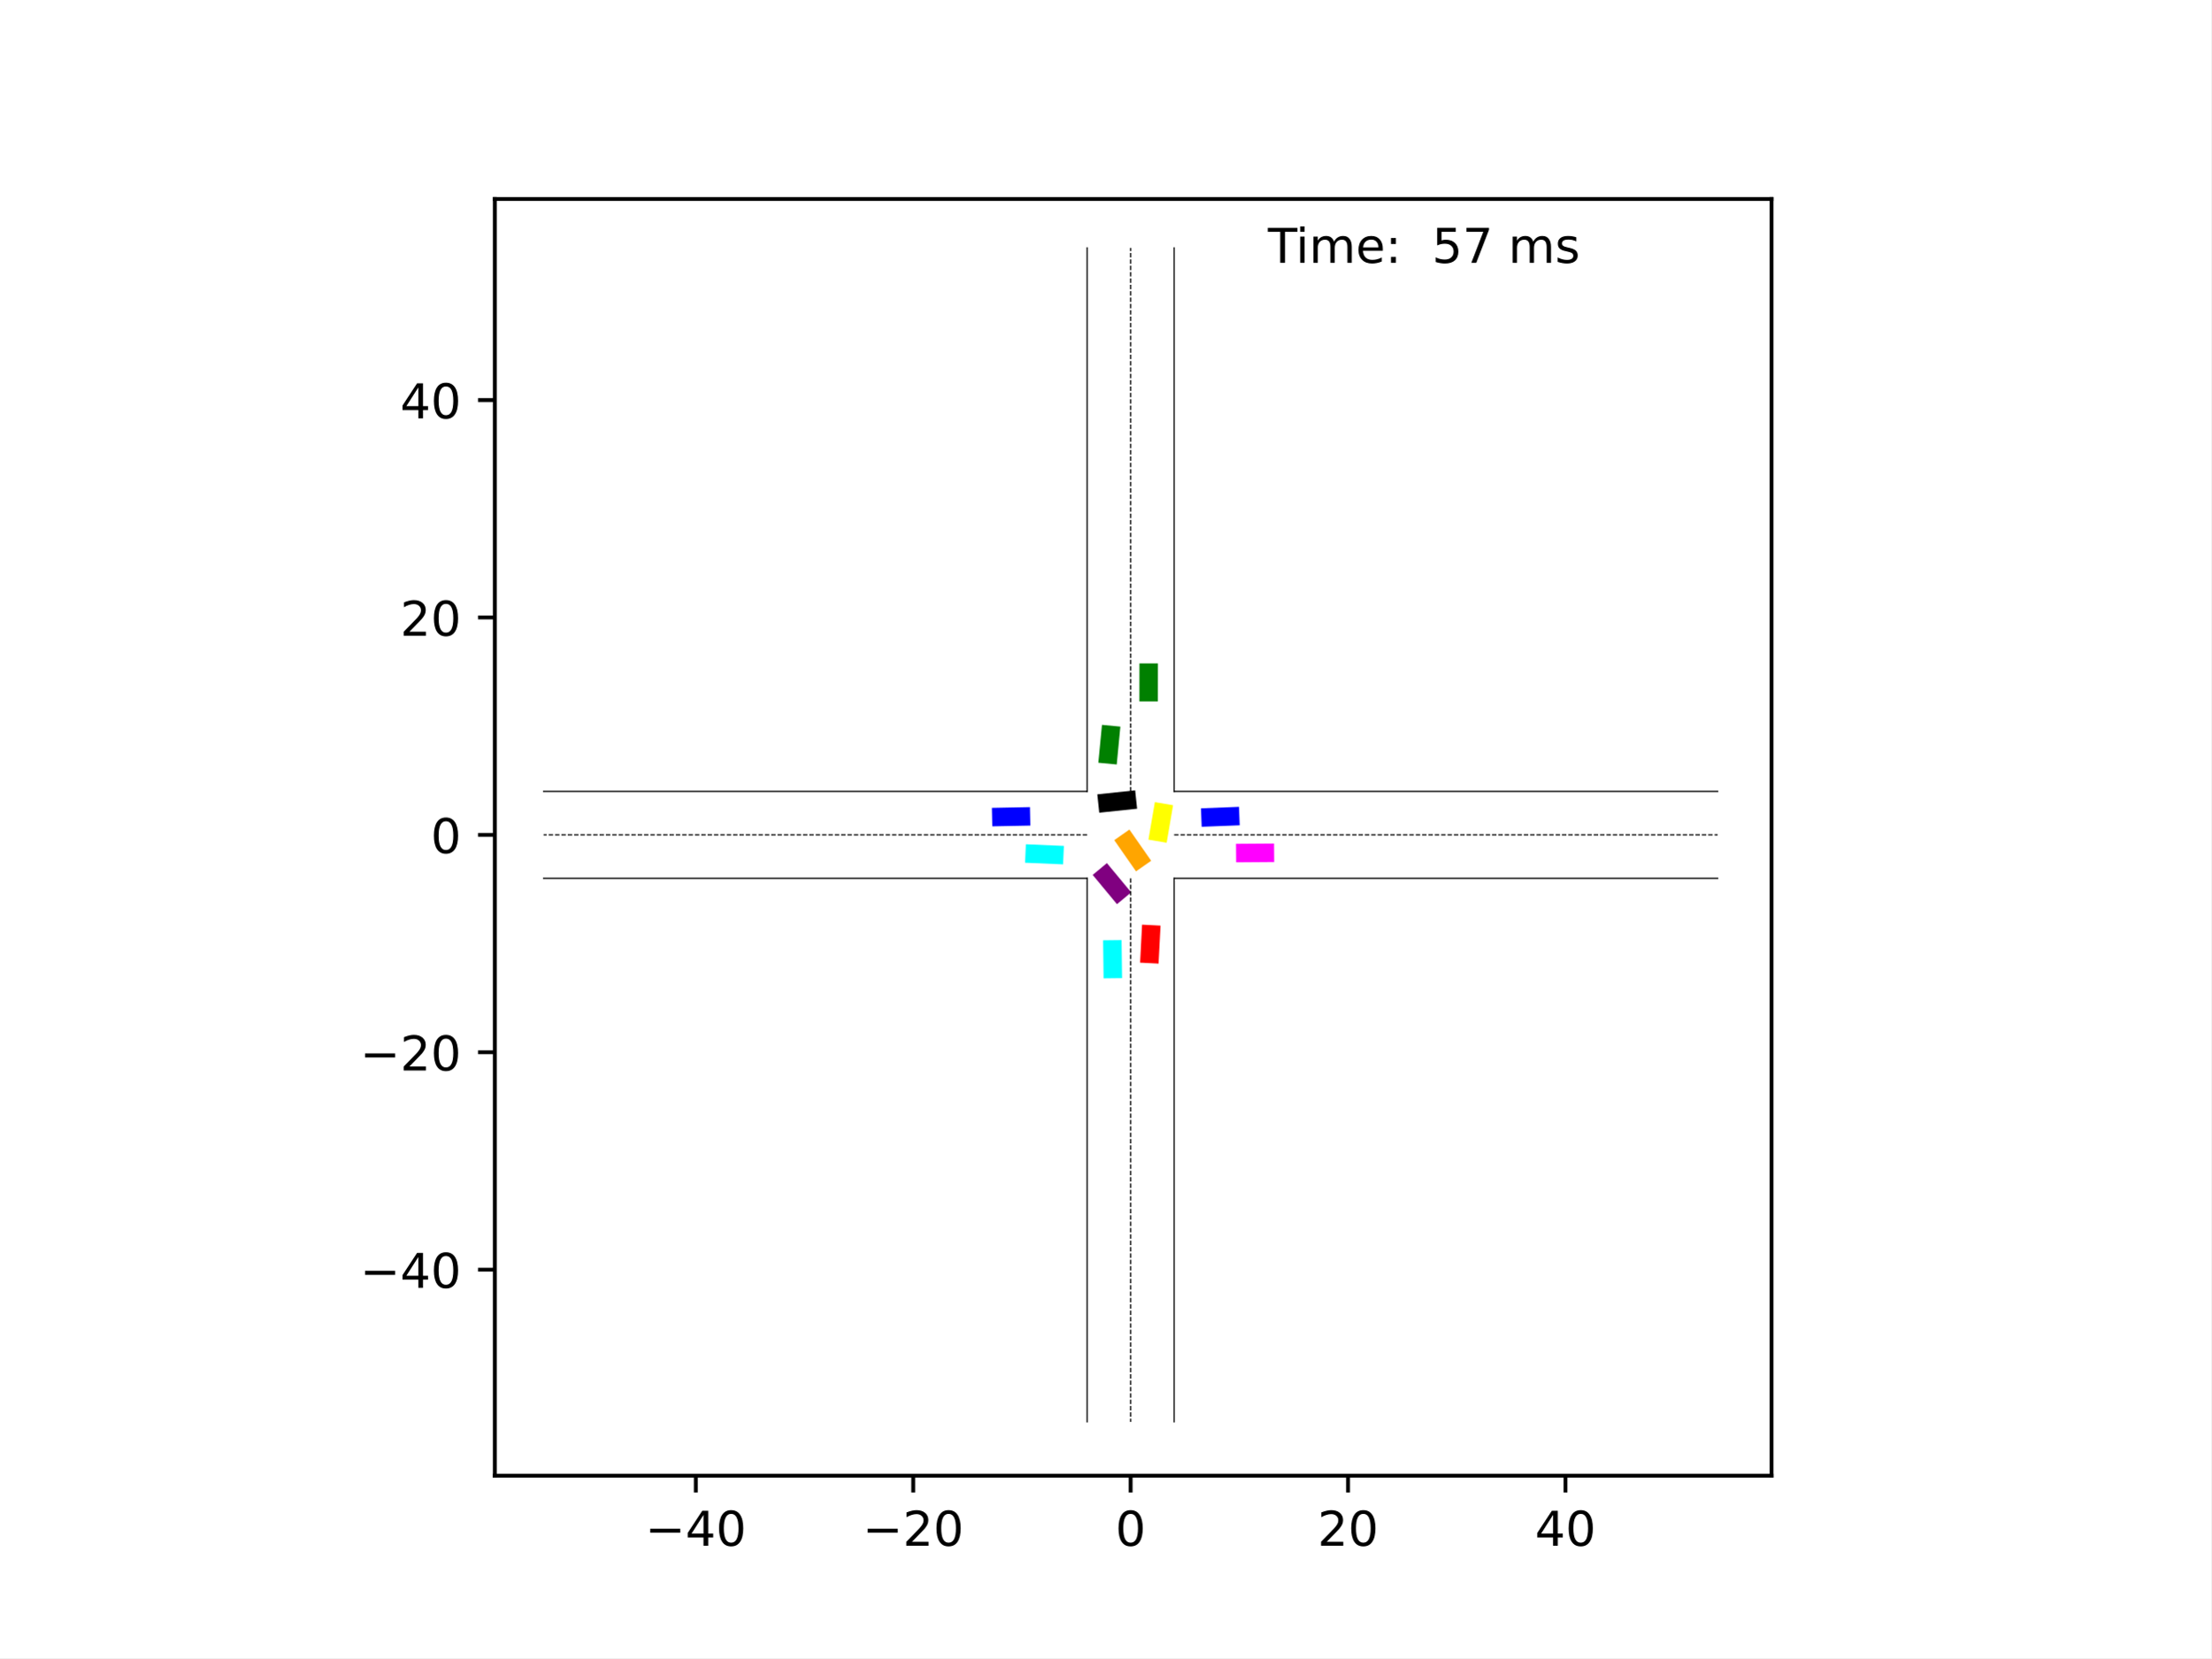
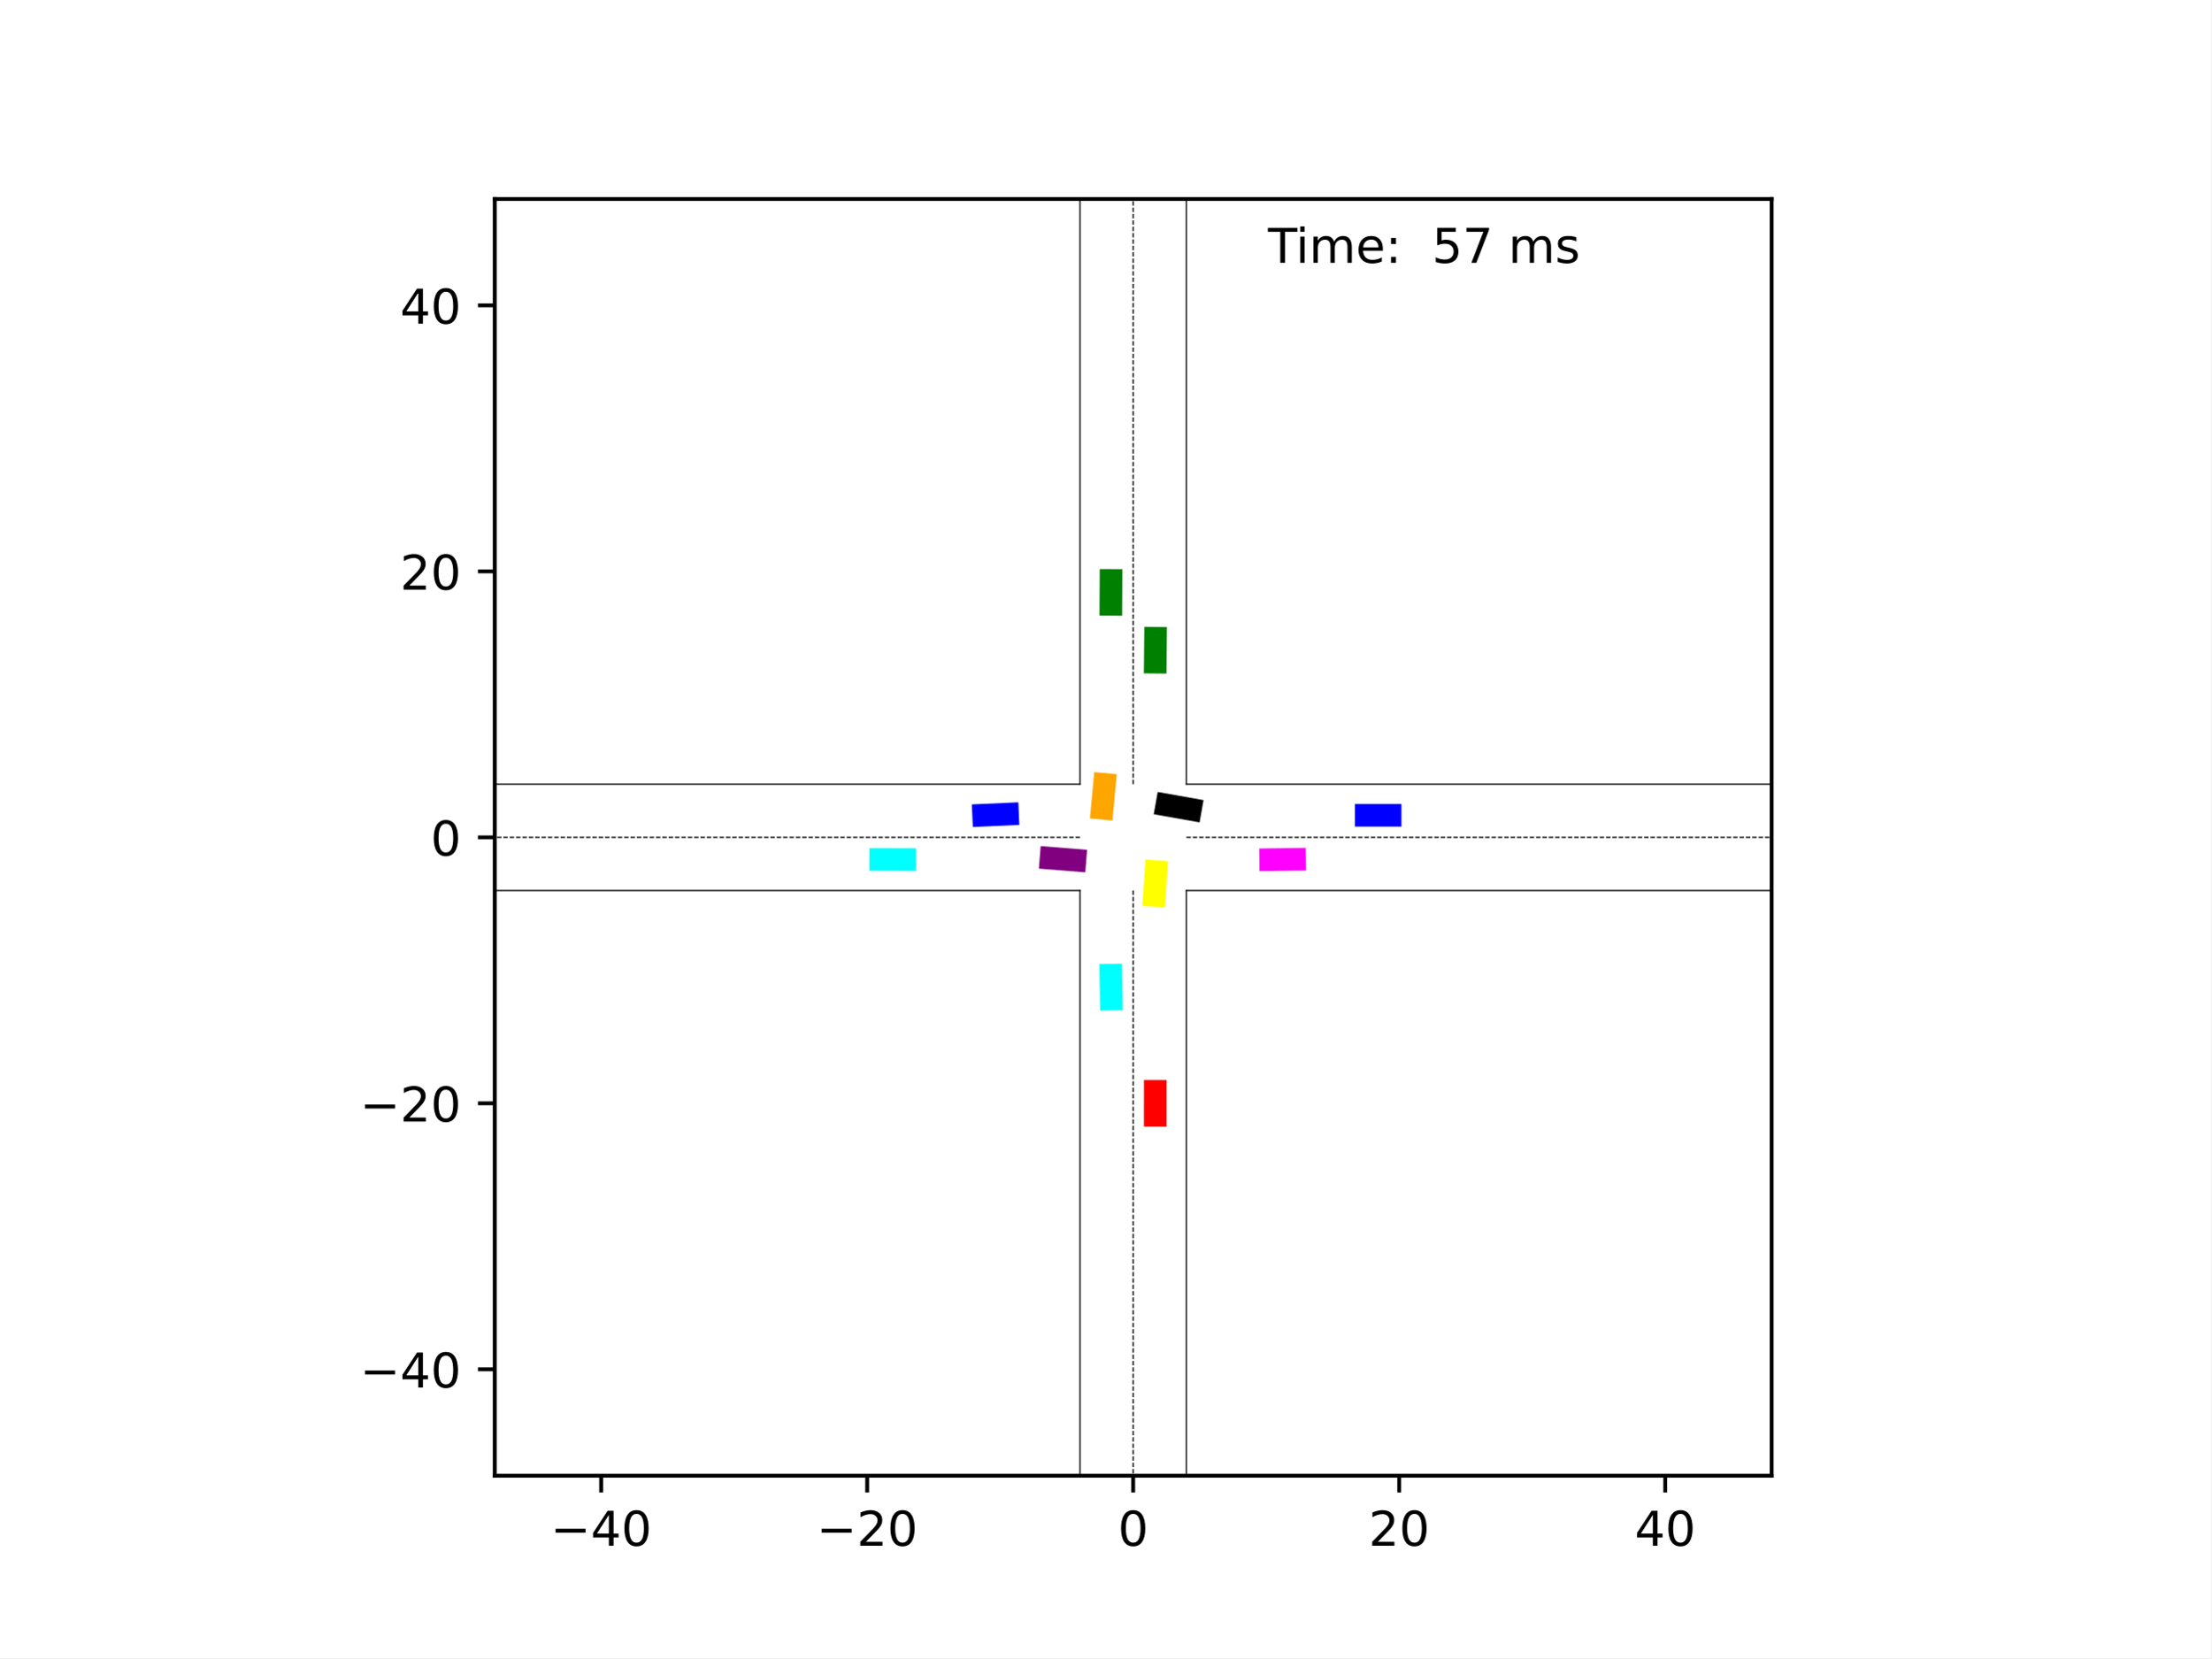
<svg xmlns="http://www.w3.org/2000/svg" xmlns:xlink="http://www.w3.org/1999/xlink" width="460.8pt" height="345.6pt" viewBox="0 0 460.8 345.6" version="1.1">
  <defs>
    <style type="text/css">*{stroke-linejoin: round; stroke-linecap: butt}</style>
  </defs>
  <g id="figure_1">
    <g id="patch_1">
      <path d="M 0 345.6  L 460.8 345.6  L 460.8 0  L 0 0  z " style="fill: #ffffff" />
    </g>
    <g id="axes_1">
      <g id="patch_2">
-         <path d="M 103.12 307.584  L 369.2 307.584  L 369.2 41.472  L 103.12 41.472  z " style="fill: #ffffff" />
+         <path d="M 103.104 307.584  L 369.216 307.584  L 369.216 41.472  L 103.104 41.472  z " style="fill: #ffffff" />
      </g>
      <g id="patch_3">
-         <path d="M 214.643 168.225  L 206.714 168.384  L 206.791 172.235  L 214.72 172.076  z " clip-path="url(#p9a193d86c5)" style="fill: #0000ff" />
+         <path d="M 212.221 167.227  L 202.529 167.662  L 202.74 172.37  L 212.432 171.935  z " clip-path="url(#p654d6fcd2c)" style="fill: #0000ff" />
      </g>
      <g id="patch_4">
-         <path d="M 241.305 146.207  L 241.316 138.277  L 237.464 138.272  L 237.454 146.202  z " clip-path="url(#p9a193d86c5)" style="fill: #008000" />
+         <path d="M 243.096 140.395  L 243.192 130.694  L 238.479 130.647  L 238.384 140.349  z " clip-path="url(#p654d6fcd2c)" style="fill: #008000" />
      </g>
      <g id="patch_5">
-         <path d="M 229.89 195.99  L 229.987 203.92  L 233.839 203.872  L 233.741 195.943  z " clip-path="url(#p9a193d86c5)" style="fill: #00ffff" />
+         <path d="M 229.105 200.94  L 229.266 210.641  L 233.978 210.563  L 233.817 200.862  z " clip-path="url(#p654d6fcd2c)" style="fill: #00ffff" />
      </g>
      <g id="patch_6">
-         <path d="M 257.614 179.73  L 265.543 179.671  L 265.515 175.82  L 257.585 175.879  z " clip-path="url(#p9a193d86c5)" style="fill: #ff00ff" />
+         <path d="M 262.482 181.563  L 272.184 181.441  L 272.124 176.729  L 262.423 176.851  z " clip-path="url(#p654d6fcd2c)" style="fill: #ff00ff" />
      </g>
      <g id="patch_7">
-         <path d="M 243.134 175.654  L 244.471 167.837  L 240.675 167.188  L 239.337 175.004  z " clip-path="url(#p9a193d86c5)" style="fill: #ffff00" />
+         <path d="M 242.773 189.151  L 243.424 179.471  L 238.722 179.155  L 238.072 188.835  z " clip-path="url(#p654d6fcd2c)" style="fill: #ffff00" />
      </g>
      <g id="patch_8">
-         <path d="M 236.568 164.729  L 228.682 165.563  L 229.087 169.393  L 236.973 168.559  z " clip-path="url(#p9a193d86c5)" />
+         <path d="M 250.82 166.767  L 241.267 165.071  L 240.444 169.711  L 249.996 171.407  z " clip-path="url(#p654d6fcd2c)" />
      </g>
      <g id="patch_9">
-         <path d="M 232.213 175.109  L 236.747 181.614  L 239.907 179.411  L 235.372 172.906  z " clip-path="url(#p9a193d86c5)" style="fill: #ffa500" />
+         <path d="M 228.041 160.926  L 227.141 170.586  L 231.833 171.023  L 232.733 161.363  z " clip-path="url(#p654d6fcd2c)" style="fill: #ffa500" />
      </g>
      <g id="patch_10">
-         <path d="M 227.716 182.355  L 232.779 188.458  L 235.743 185.999  L 230.68 179.896  z " clip-path="url(#p9a193d86c5)" style="fill: #800080" />
+         <path d="M 216.506 181.052  L 226.177 181.819  L 226.55 177.121  L 216.878 176.354  z " clip-path="url(#p654d6fcd2c)" style="fill: #800080" />
      </g>
      <g id="patch_11">
-         <path d="M 241.445 200.847  L 241.859 192.928  L 238.013 192.727  L 237.599 200.646  z " clip-path="url(#p9a193d86c5)" style="fill: #ff0000" />
+         <path d="M 243.111 234.82  L 243.117 225.118  L 238.405 225.115  L 238.398 234.817  z " clip-path="url(#p654d6fcd2c)" style="fill: #ff0000" />
      </g>
      <g id="patch_12">
-         <path d="M 258.209 168.17  L 250.285 168.477  L 250.435 172.326  L 258.358 172.018  z " clip-path="url(#p9a193d86c5)" style="fill: #0000ff" />
+         <path d="M 292.065 167.579  L 282.363 167.583  L 282.365 172.295  L 292.067 172.291  z " clip-path="url(#p654d6fcd2c)" style="fill: #0000ff" />
      </g>
      <g id="patch_13">
-         <path d="M 229.655 151.08  L 228.894 158.973  L 232.728 159.342  L 233.489 151.449  z " clip-path="url(#p9a193d86c5)" style="fill: #008000" />
+         <path d="M 229.188 118.609  L 229.138 128.311  L 233.851 128.335  L 233.9 118.633  z " clip-path="url(#p654d6fcd2c)" style="fill: #008000" />
      </g>
      <g id="patch_14">
-         <path d="M 213.627 179.818  L 221.549 180.159  L 221.715 176.311  L 213.793 175.97  z " clip-path="url(#p9a193d86c5)" style="fill: #00ffff" />
+         <path d="M 181.178 181.494  L 190.879 181.52  L 190.892 176.808  L 181.19 176.781  z " clip-path="url(#p654d6fcd2c)" style="fill: #00ffff" />
      </g>
      <g id="matplotlib.axis_1">
        <g id="xtick_1">
          <g id="line2d_1">
            <defs>
-               <path id="mb5b7c82eb6" d="M 0 0  L 0 3.5  " style="stroke: #000000; stroke-width: 0.8" />
+               <path id="m54519fd6ff" d="M 0 0  L 0 3.5  " style="stroke: #000000; stroke-width: 0.8" />
            </defs>
            <g>
-               <use xlink:href="#mb5b7c82eb6" x="145.003" y="307.584" style="stroke: #000000; stroke-width: 0.8" />
+               <use xlink:href="#m54519fd6ff" x="125.28" y="307.584" style="stroke: #000000; stroke-width: 0.8" />
            </g>
          </g>
          <g id="text_1">
-             <g transform="translate(134.4503 322.1824) scale(0.1 -0.1)">
+             <g transform="translate(114.7277 322.1824) scale(0.1 -0.1)">
              <defs>
                <path id="DejaVuSans-2212" d="M 678 2272  L 4684 2272  L 4684 1741  L 678 1741  L 678 2272  z " transform="scale(0.015625)" />
                <path id="DejaVuSans-34" d="M 2419 4116  L 825 1625  L 2419 1625  L 2419 4116  z M 2253 4666  L 3047 4666  L 3047 1625  L 3713 1625  L 3713 1100  L 3047 1100  L 3047 0  L 2419 0  L 2419 1100  L 313 1100  L 313 1709  L 2253 4666  z " transform="scale(0.015625)" />
                <path id="DejaVuSans-30" d="M 2034 4250  Q 1547 4250 1301 3770  Q 1056 3291 1056 2328  Q 1056 1369 1301 889  Q 1547 409 2034 409  Q 2525 409 2770 889  Q 3016 1369 3016 2328  Q 3016 3291 2770 3770  Q 2525 4250 2034 4250  z M 2034 4750  Q 2819 4750 3233 4129  Q 3647 3509 3647 2328  Q 3647 1150 3233 529  Q 2819 -91 2034 -91  Q 1250 -91 836 529  Q 422 1150 422 2328  Q 422 3509 836 4129  Q 1250 4750 2034 4750  z " transform="scale(0.015625)" />
              </defs>
              <use xlink:href="#DejaVuSans-2212" />
              <use xlink:href="#DejaVuSans-34" x="83.789" />
              <use xlink:href="#DejaVuSans-30" x="147.412" />
            </g>
          </g>
        </g>
        <g id="xtick_2">
          <g id="line2d_2">
            <g>
-               <use xlink:href="#mb5b7c82eb6" x="190.315" y="307.584" style="stroke: #000000; stroke-width: 0.8" />
+               <use xlink:href="#m54519fd6ff" x="180.72" y="307.584" style="stroke: #000000; stroke-width: 0.8" />
            </g>
          </g>
          <g id="text_2">
-             <g transform="translate(179.763 322.1824) scale(0.1 -0.1)">
+             <g transform="translate(170.1677 322.1824) scale(0.1 -0.1)">
              <defs>
                <path id="DejaVuSans-32" d="M 1228 531  L 3431 531  L 3431 0  L 469 0  L 469 531  Q 828 903 1448 1529  Q 2069 2156 2228 2338  Q 2531 2678 2651 2914  Q 2772 3150 2772 3378  Q 2772 3750 2511 3984  Q 2250 4219 1831 4219  Q 1534 4219 1204 4116  Q 875 4013 500 3803  L 500 4441  Q 881 4594 1212 4672  Q 1544 4750 1819 4750  Q 2544 4750 2975 4387  Q 3406 4025 3406 3419  Q 3406 3131 3298 2873  Q 3191 2616 2906 2266  Q 2828 2175 2409 1742  Q 1991 1309 1228 531  z " transform="scale(0.015625)" />
              </defs>
              <use xlink:href="#DejaVuSans-2212" />
              <use xlink:href="#DejaVuSans-32" x="83.789" />
              <use xlink:href="#DejaVuSans-30" x="147.412" />
            </g>
          </g>
        </g>
        <g id="xtick_3">
          <g id="line2d_3">
            <g>
-               <use xlink:href="#mb5b7c82eb6" x="235.628" y="307.584" style="stroke: #000000; stroke-width: 0.8" />
+               <use xlink:href="#m54519fd6ff" x="236.16" y="307.584" style="stroke: #000000; stroke-width: 0.8" />
            </g>
          </g>
          <g id="text_3">
-             <g transform="translate(232.4467 322.1824) scale(0.1 -0.1)">
+             <g transform="translate(232.9787 322.1824) scale(0.1 -0.1)">
              <use xlink:href="#DejaVuSans-30" />
            </g>
          </g>
        </g>
        <g id="xtick_4">
          <g id="line2d_4">
            <g>
-               <use xlink:href="#mb5b7c82eb6" x="280.941" y="307.584" style="stroke: #000000; stroke-width: 0.8" />
+               <use xlink:href="#m54519fd6ff" x="291.6" y="307.584" style="stroke: #000000; stroke-width: 0.8" />
            </g>
          </g>
          <g id="text_4">
-             <g transform="translate(274.5782 322.1824) scale(0.1 -0.1)">
+             <g transform="translate(285.2375 322.1824) scale(0.1 -0.1)">
              <use xlink:href="#DejaVuSans-32" />
              <use xlink:href="#DejaVuSans-30" x="63.623" />
            </g>
          </g>
        </g>
        <g id="xtick_5">
          <g id="line2d_5">
            <g>
-               <use xlink:href="#mb5b7c82eb6" x="326.253" y="307.584" style="stroke: #000000; stroke-width: 0.8" />
+               <use xlink:href="#m54519fd6ff" x="347.04" y="307.584" style="stroke: #000000; stroke-width: 0.8" />
            </g>
          </g>
          <g id="text_5">
-             <g transform="translate(319.8908 322.1824) scale(0.1 -0.1)">
+             <g transform="translate(340.6775 322.1824) scale(0.1 -0.1)">
              <use xlink:href="#DejaVuSans-34" />
              <use xlink:href="#DejaVuSans-30" x="63.623" />
            </g>
          </g>
        </g>
      </g>
      <g id="matplotlib.axis_2">
        <g id="ytick_1">
          <g id="line2d_6">
            <defs>
-               <path id="mf4c0ad0b24" d="M 0 0  L -3.5 0  " style="stroke: #000000; stroke-width: 0.8" />
+               <path id="m3b90f90cd5" d="M 0 0  L -3.5 0  " style="stroke: #000000; stroke-width: 0.8" />
            </defs>
            <g>
-               <use xlink:href="#mf4c0ad0b24" x="103.12" y="264.637" style="stroke: #000000; stroke-width: 0.8" />
+               <use xlink:href="#m3b90f90cd5" x="103.104" y="285.408" style="stroke: #000000; stroke-width: 0.8" />
            </g>
          </g>
          <g id="text_6">
-             <g transform="translate(75.01489 268.4361) scale(0.1 -0.1)">
+             <g transform="translate(74.99931 289.2072) scale(0.1 -0.1)">
              <use xlink:href="#DejaVuSans-2212" />
              <use xlink:href="#DejaVuSans-34" x="83.789" />
              <use xlink:href="#DejaVuSans-30" x="147.412" />
            </g>
          </g>
        </g>
        <g id="ytick_2">
          <g id="line2d_7">
            <g>
-               <use xlink:href="#mf4c0ad0b24" x="103.12" y="219.324" style="stroke: #000000; stroke-width: 0.8" />
+               <use xlink:href="#m3b90f90cd5" x="103.104" y="229.968" style="stroke: #000000; stroke-width: 0.8" />
            </g>
          </g>
          <g id="text_7">
-             <g transform="translate(75.01489 223.1235) scale(0.1 -0.1)">
+             <g transform="translate(74.99931 233.7672) scale(0.1 -0.1)">
              <use xlink:href="#DejaVuSans-2212" />
              <use xlink:href="#DejaVuSans-32" x="83.789" />
              <use xlink:href="#DejaVuSans-30" x="147.412" />
            </g>
          </g>
        </g>
        <g id="ytick_3">
          <g id="line2d_8">
            <g>
-               <use xlink:href="#mf4c0ad0b24" x="103.12" y="174.012" style="stroke: #000000; stroke-width: 0.8" />
+               <use xlink:href="#m3b90f90cd5" x="103.104" y="174.528" style="stroke: #000000; stroke-width: 0.8" />
            </g>
          </g>
          <g id="text_8">
-             <g transform="translate(89.75708 177.8108) scale(0.1 -0.1)">
+             <g transform="translate(89.7415 178.3272) scale(0.1 -0.1)">
              <use xlink:href="#DejaVuSans-30" />
            </g>
          </g>
        </g>
        <g id="ytick_4">
          <g id="line2d_9">
            <g>
-               <use xlink:href="#mf4c0ad0b24" x="103.12" y="128.699" style="stroke: #000000; stroke-width: 0.8" />
+               <use xlink:href="#m3b90f90cd5" x="103.104" y="119.088" style="stroke: #000000; stroke-width: 0.8" />
            </g>
          </g>
          <g id="text_9">
-             <g transform="translate(83.39458 132.4981) scale(0.1 -0.1)">
+             <g transform="translate(83.379 122.8872) scale(0.1 -0.1)">
              <use xlink:href="#DejaVuSans-32" />
              <use xlink:href="#DejaVuSans-30" x="63.623" />
            </g>
          </g>
        </g>
        <g id="ytick_5">
          <g id="line2d_10">
            <g>
-               <use xlink:href="#mf4c0ad0b24" x="103.12" y="83.386" style="stroke: #000000; stroke-width: 0.8" />
+               <use xlink:href="#m3b90f90cd5" x="103.104" y="63.648" style="stroke: #000000; stroke-width: 0.8" />
            </g>
          </g>
          <g id="text_10">
-             <g transform="translate(83.39458 87.18544) scale(0.1 -0.1)">
+             <g transform="translate(83.379 67.44722) scale(0.1 -0.1)">
              <use xlink:href="#DejaVuSans-34" />
              <use xlink:href="#DejaVuSans-30" x="63.623" />
            </g>
          </g>
        </g>
      </g>
      <g id="line2d_11">
-         <path d="M 244.691 296.356  L 244.691 183.074  " clip-path="url(#p9a193d86c5)" style="fill: none; stroke: #000000; stroke-width: 0.25; stroke-linecap: square" />
+         <path d="M 247.248 346.6  L 247.248 185.616  " clip-path="url(#p654d6fcd2c)" style="fill: none; stroke: #000000; stroke-width: 0.25; stroke-linecap: square" />
      </g>
      <g id="line2d_12">
-         <path d="M 244.691 183.074  L 357.972 183.074  " clip-path="url(#p9a193d86c5)" style="fill: none; stroke: #000000; stroke-width: 0.25; stroke-linecap: square" />
+         <path d="M 247.248 185.616  L 413.568 185.616  " clip-path="url(#p654d6fcd2c)" style="fill: none; stroke: #000000; stroke-width: 0.25; stroke-linecap: square" />
      </g>
      <g id="line2d_13">
-         <path d="M 357.972 164.949  L 244.691 164.949  " clip-path="url(#p9a193d86c5)" style="fill: none; stroke: #000000; stroke-width: 0.25; stroke-linecap: square" />
+         <path d="M 413.568 163.44  L 247.248 163.44  " clip-path="url(#p654d6fcd2c)" style="fill: none; stroke: #000000; stroke-width: 0.25; stroke-linecap: square" />
      </g>
      <g id="line2d_14">
-         <path d="M 244.691 164.949  L 244.691 51.667  " clip-path="url(#p9a193d86c5)" style="fill: none; stroke: #000000; stroke-width: 0.25; stroke-linecap: square" />
+         <path d="M 247.248 163.44  L 247.248 -1  " clip-path="url(#p654d6fcd2c)" style="fill: none; stroke: #000000; stroke-width: 0.25; stroke-linecap: square" />
      </g>
      <g id="line2d_15">
-         <path d="M 226.565 51.667  L 226.565 164.949  " clip-path="url(#p9a193d86c5)" style="fill: none; stroke: #000000; stroke-width: 0.25; stroke-linecap: square" />
+         <path d="M 225.072 -1  L 225.072 163.44  " clip-path="url(#p654d6fcd2c)" style="fill: none; stroke: #000000; stroke-width: 0.25; stroke-linecap: square" />
      </g>
      <g id="line2d_16">
-         <path d="M 226.565 164.949  L 113.284 164.949  " clip-path="url(#p9a193d86c5)" style="fill: none; stroke: #000000; stroke-width: 0.25; stroke-linecap: square" />
+         <path d="M 225.072 163.44  L 58.752 163.44  " clip-path="url(#p654d6fcd2c)" style="fill: none; stroke: #000000; stroke-width: 0.25; stroke-linecap: square" />
      </g>
      <g id="line2d_17">
-         <path d="M 113.284 183.074  L 226.565 183.074  " clip-path="url(#p9a193d86c5)" style="fill: none; stroke: #000000; stroke-width: 0.25; stroke-linecap: square" />
+         <path d="M 58.752 185.616  L 225.072 185.616  " clip-path="url(#p654d6fcd2c)" style="fill: none; stroke: #000000; stroke-width: 0.25; stroke-linecap: square" />
      </g>
      <g id="line2d_18">
-         <path d="M 226.565 183.074  L 226.565 296.356  " clip-path="url(#p9a193d86c5)" style="fill: none; stroke: #000000; stroke-width: 0.25; stroke-linecap: square" />
+         <path d="M 225.072 185.616  L 225.072 346.6  " clip-path="url(#p654d6fcd2c)" style="fill: none; stroke: #000000; stroke-width: 0.25; stroke-linecap: square" />
      </g>
      <g id="line2d_19">
-         <path d="M 244.691 174.012  L 357.972 174.012  " clip-path="url(#p9a193d86c5)" style="fill: none; stroke-dasharray: 0.925,0.4; stroke-dashoffset: 0; stroke: #000000; stroke-width: 0.25" />
+         <path d="M 247.248 174.528  L 413.568 174.528  " clip-path="url(#p654d6fcd2c)" style="fill: none; stroke-dasharray: 0.925,0.4; stroke-dashoffset: 0; stroke: #000000; stroke-width: 0.25" />
      </g>
      <g id="line2d_20">
-         <path d="M 235.628 164.949  L 235.628 51.667  " clip-path="url(#p9a193d86c5)" style="fill: none; stroke-dasharray: 0.925,0.4; stroke-dashoffset: 0; stroke: #000000; stroke-width: 0.25" />
+         <path d="M 236.16 163.44  L 236.16 -1  " clip-path="url(#p654d6fcd2c)" style="fill: none; stroke-dasharray: 0.925,0.4; stroke-dashoffset: 0; stroke: #000000; stroke-width: 0.25" />
      </g>
      <g id="line2d_21">
-         <path d="M 226.565 174.012  L 113.284 174.012  " clip-path="url(#p9a193d86c5)" style="fill: none; stroke-dasharray: 0.925,0.4; stroke-dashoffset: 0; stroke: #000000; stroke-width: 0.25" />
+         <path d="M 225.072 174.528  L 58.752 174.528  " clip-path="url(#p654d6fcd2c)" style="fill: none; stroke-dasharray: 0.925,0.4; stroke-dashoffset: 0; stroke: #000000; stroke-width: 0.25" />
      </g>
      <g id="line2d_22">
-         <path d="M 235.628 183.074  L 235.628 296.356  " clip-path="url(#p9a193d86c5)" style="fill: none; stroke-dasharray: 0.925,0.4; stroke-dashoffset: 0; stroke: #000000; stroke-width: 0.25" />
+         <path d="M 236.16 185.616  L 236.16 346.6  " clip-path="url(#p654d6fcd2c)" style="fill: none; stroke-dasharray: 0.925,0.4; stroke-dashoffset: 0; stroke: #000000; stroke-width: 0.25" />
      </g>
      <g id="patch_15">
-         <path d="M 103.12 307.584  L 103.12 41.472  " style="fill: none; stroke: #000000; stroke-width: 0.8; stroke-linejoin: miter; stroke-linecap: square" />
+         <path d="M 103.104 307.584  L 103.104 41.472  " style="fill: none; stroke: #000000; stroke-width: 0.8; stroke-linejoin: miter; stroke-linecap: square" />
      </g>
      <g id="patch_16">
-         <path d="M 369.2 307.584  L 369.2 41.472  " style="fill: none; stroke: #000000; stroke-width: 0.8; stroke-linejoin: miter; stroke-linecap: square" />
+         <path d="M 369.216 307.584  L 369.216 41.472  " style="fill: none; stroke: #000000; stroke-width: 0.8; stroke-linejoin: miter; stroke-linecap: square" />
      </g>
      <g id="patch_17">
-         <path d="M 103.12 307.584  L 369.2 307.584  " style="fill: none; stroke: #000000; stroke-width: 0.8; stroke-linejoin: miter; stroke-linecap: square" />
+         <path d="M 103.104 307.584  L 369.216 307.584  " style="fill: none; stroke: #000000; stroke-width: 0.8; stroke-linejoin: miter; stroke-linecap: square" />
      </g>
      <g id="patch_18">
-         <path d="M 103.12 41.472  L 369.2 41.472  " style="fill: none; stroke: #000000; stroke-width: 0.8; stroke-linejoin: miter; stroke-linecap: square" />
+         <path d="M 103.104 41.472  L 369.216 41.472  " style="fill: none; stroke: #000000; stroke-width: 0.8; stroke-linejoin: miter; stroke-linecap: square" />
      </g>
      <g id="text_11">
-         <g transform="translate(264.243 54.7776) scale(0.1 -0.1)">
+         <g transform="translate(264.2539 54.7776) scale(0.1 -0.1)">
          <defs>
            <path id="DejaVuSans-54" d="M -19 4666  L 3928 4666  L 3928 4134  L 2272 4134  L 2272 0  L 1638 0  L 1638 4134  L -19 4134  L -19 4666  z " transform="scale(0.015625)" />
            <path id="DejaVuSans-69" d="M 603 3500  L 1178 3500  L 1178 0  L 603 0  L 603 3500  z M 603 4863  L 1178 4863  L 1178 4134  L 603 4134  L 603 4863  z " transform="scale(0.015625)" />
            <path id="DejaVuSans-6d" d="M 3328 2828  Q 3544 3216 3844 3400  Q 4144 3584 4550 3584  Q 5097 3584 5394 3201  Q 5691 2819 5691 2113  L 5691 0  L 5113 0  L 5113 2094  Q 5113 2597 4934 2840  Q 4756 3084 4391 3084  Q 3944 3084 3684 2787  Q 3425 2491 3425 1978  L 3425 0  L 2847 0  L 2847 2094  Q 2847 2600 2669 2842  Q 2491 3084 2119 3084  Q 1678 3084 1418 2786  Q 1159 2488 1159 1978  L 1159 0  L 581 0  L 581 3500  L 1159 3500  L 1159 2956  Q 1356 3278 1631 3431  Q 1906 3584 2284 3584  Q 2666 3584 2933 3390  Q 3200 3197 3328 2828  z " transform="scale(0.015625)" />
            <path id="DejaVuSans-65" d="M 3597 1894  L 3597 1613  L 953 1613  Q 991 1019 1311 708  Q 1631 397 2203 397  Q 2534 397 2845 478  Q 3156 559 3463 722  L 3463 178  Q 3153 47 2828 -22  Q 2503 -91 2169 -91  Q 1331 -91 842 396  Q 353 884 353 1716  Q 353 2575 817 3079  Q 1281 3584 2069 3584  Q 2775 3584 3186 3129  Q 3597 2675 3597 1894  z M 3022 2063  Q 3016 2534 2758 2815  Q 2500 3097 2075 3097  Q 1594 3097 1305 2825  Q 1016 2553 972 2059  L 3022 2063  z " transform="scale(0.015625)" />
            <path id="DejaVuSans-3a" d="M 750 794  L 1409 794  L 1409 0  L 750 0  L 750 794  z M 750 3309  L 1409 3309  L 1409 2516  L 750 2516  L 750 3309  z " transform="scale(0.015625)" />
            <path id="DejaVuSans-20" transform="scale(0.015625)" />
            <path id="DejaVuSans-35" d="M 691 4666  L 3169 4666  L 3169 4134  L 1269 4134  L 1269 2991  Q 1406 3038 1543 3061  Q 1681 3084 1819 3084  Q 2600 3084 3056 2656  Q 3513 2228 3513 1497  Q 3513 744 3044 326  Q 2575 -91 1722 -91  Q 1428 -91 1123 -41  Q 819 9 494 109  L 494 744  Q 775 591 1075 516  Q 1375 441 1709 441  Q 2250 441 2565 725  Q 2881 1009 2881 1497  Q 2881 1984 2565 2268  Q 2250 2553 1709 2553  Q 1456 2553 1204 2497  Q 953 2441 691 2322  L 691 4666  z " transform="scale(0.015625)" />
            <path id="DejaVuSans-37" d="M 525 4666  L 3525 4666  L 3525 4397  L 1831 0  L 1172 0  L 2766 4134  L 525 4134  L 525 4666  z " transform="scale(0.015625)" />
            <path id="DejaVuSans-73" d="M 2834 3397  L 2834 2853  Q 2591 2978 2328 3040  Q 2066 3103 1784 3103  Q 1356 3103 1142 2972  Q 928 2841 928 2578  Q 928 2378 1081 2264  Q 1234 2150 1697 2047  L 1894 2003  Q 2506 1872 2764 1633  Q 3022 1394 3022 966  Q 3022 478 2636 193  Q 2250 -91 1575 -91  Q 1294 -91 989 -36  Q 684 19 347 128  L 347 722  Q 666 556 975 473  Q 1284 391 1588 391  Q 1994 391 2212 530  Q 2431 669 2431 922  Q 2431 1156 2273 1281  Q 2116 1406 1581 1522  L 1381 1569  Q 847 1681 609 1914  Q 372 2147 372 2553  Q 372 3047 722 3315  Q 1072 3584 1716 3584  Q 2034 3584 2315 3537  Q 2597 3491 2834 3397  z " transform="scale(0.015625)" />
          </defs>
          <use xlink:href="#DejaVuSans-54" />
          <use xlink:href="#DejaVuSans-69" x="57.959" />
          <use xlink:href="#DejaVuSans-6d" x="85.742" />
          <use xlink:href="#DejaVuSans-65" x="183.154" />
          <use xlink:href="#DejaVuSans-3a" x="244.678" />
          <use xlink:href="#DejaVuSans-20" x="278.369" />
          <use xlink:href="#DejaVuSans-20" x="310.156" />
          <use xlink:href="#DejaVuSans-35" x="341.943" />
          <use xlink:href="#DejaVuSans-37" x="405.566" />
          <use xlink:href="#DejaVuSans-20" x="469.189" />
          <use xlink:href="#DejaVuSans-6d" x="500.977" />
          <use xlink:href="#DejaVuSans-73" x="598.389" />
        </g>
      </g>
    </g>
  </g>
  <defs>
-     <clipPath id="p9a193d86c5">
-       <rect x="103.12" y="41.472" width="266.081" height="266.112" />
+     <clipPath id="p654d6fcd2c">
+       <rect x="103.104" y="41.472" width="266.112" height="266.112" />
    </clipPath>
  </defs>
</svg>
